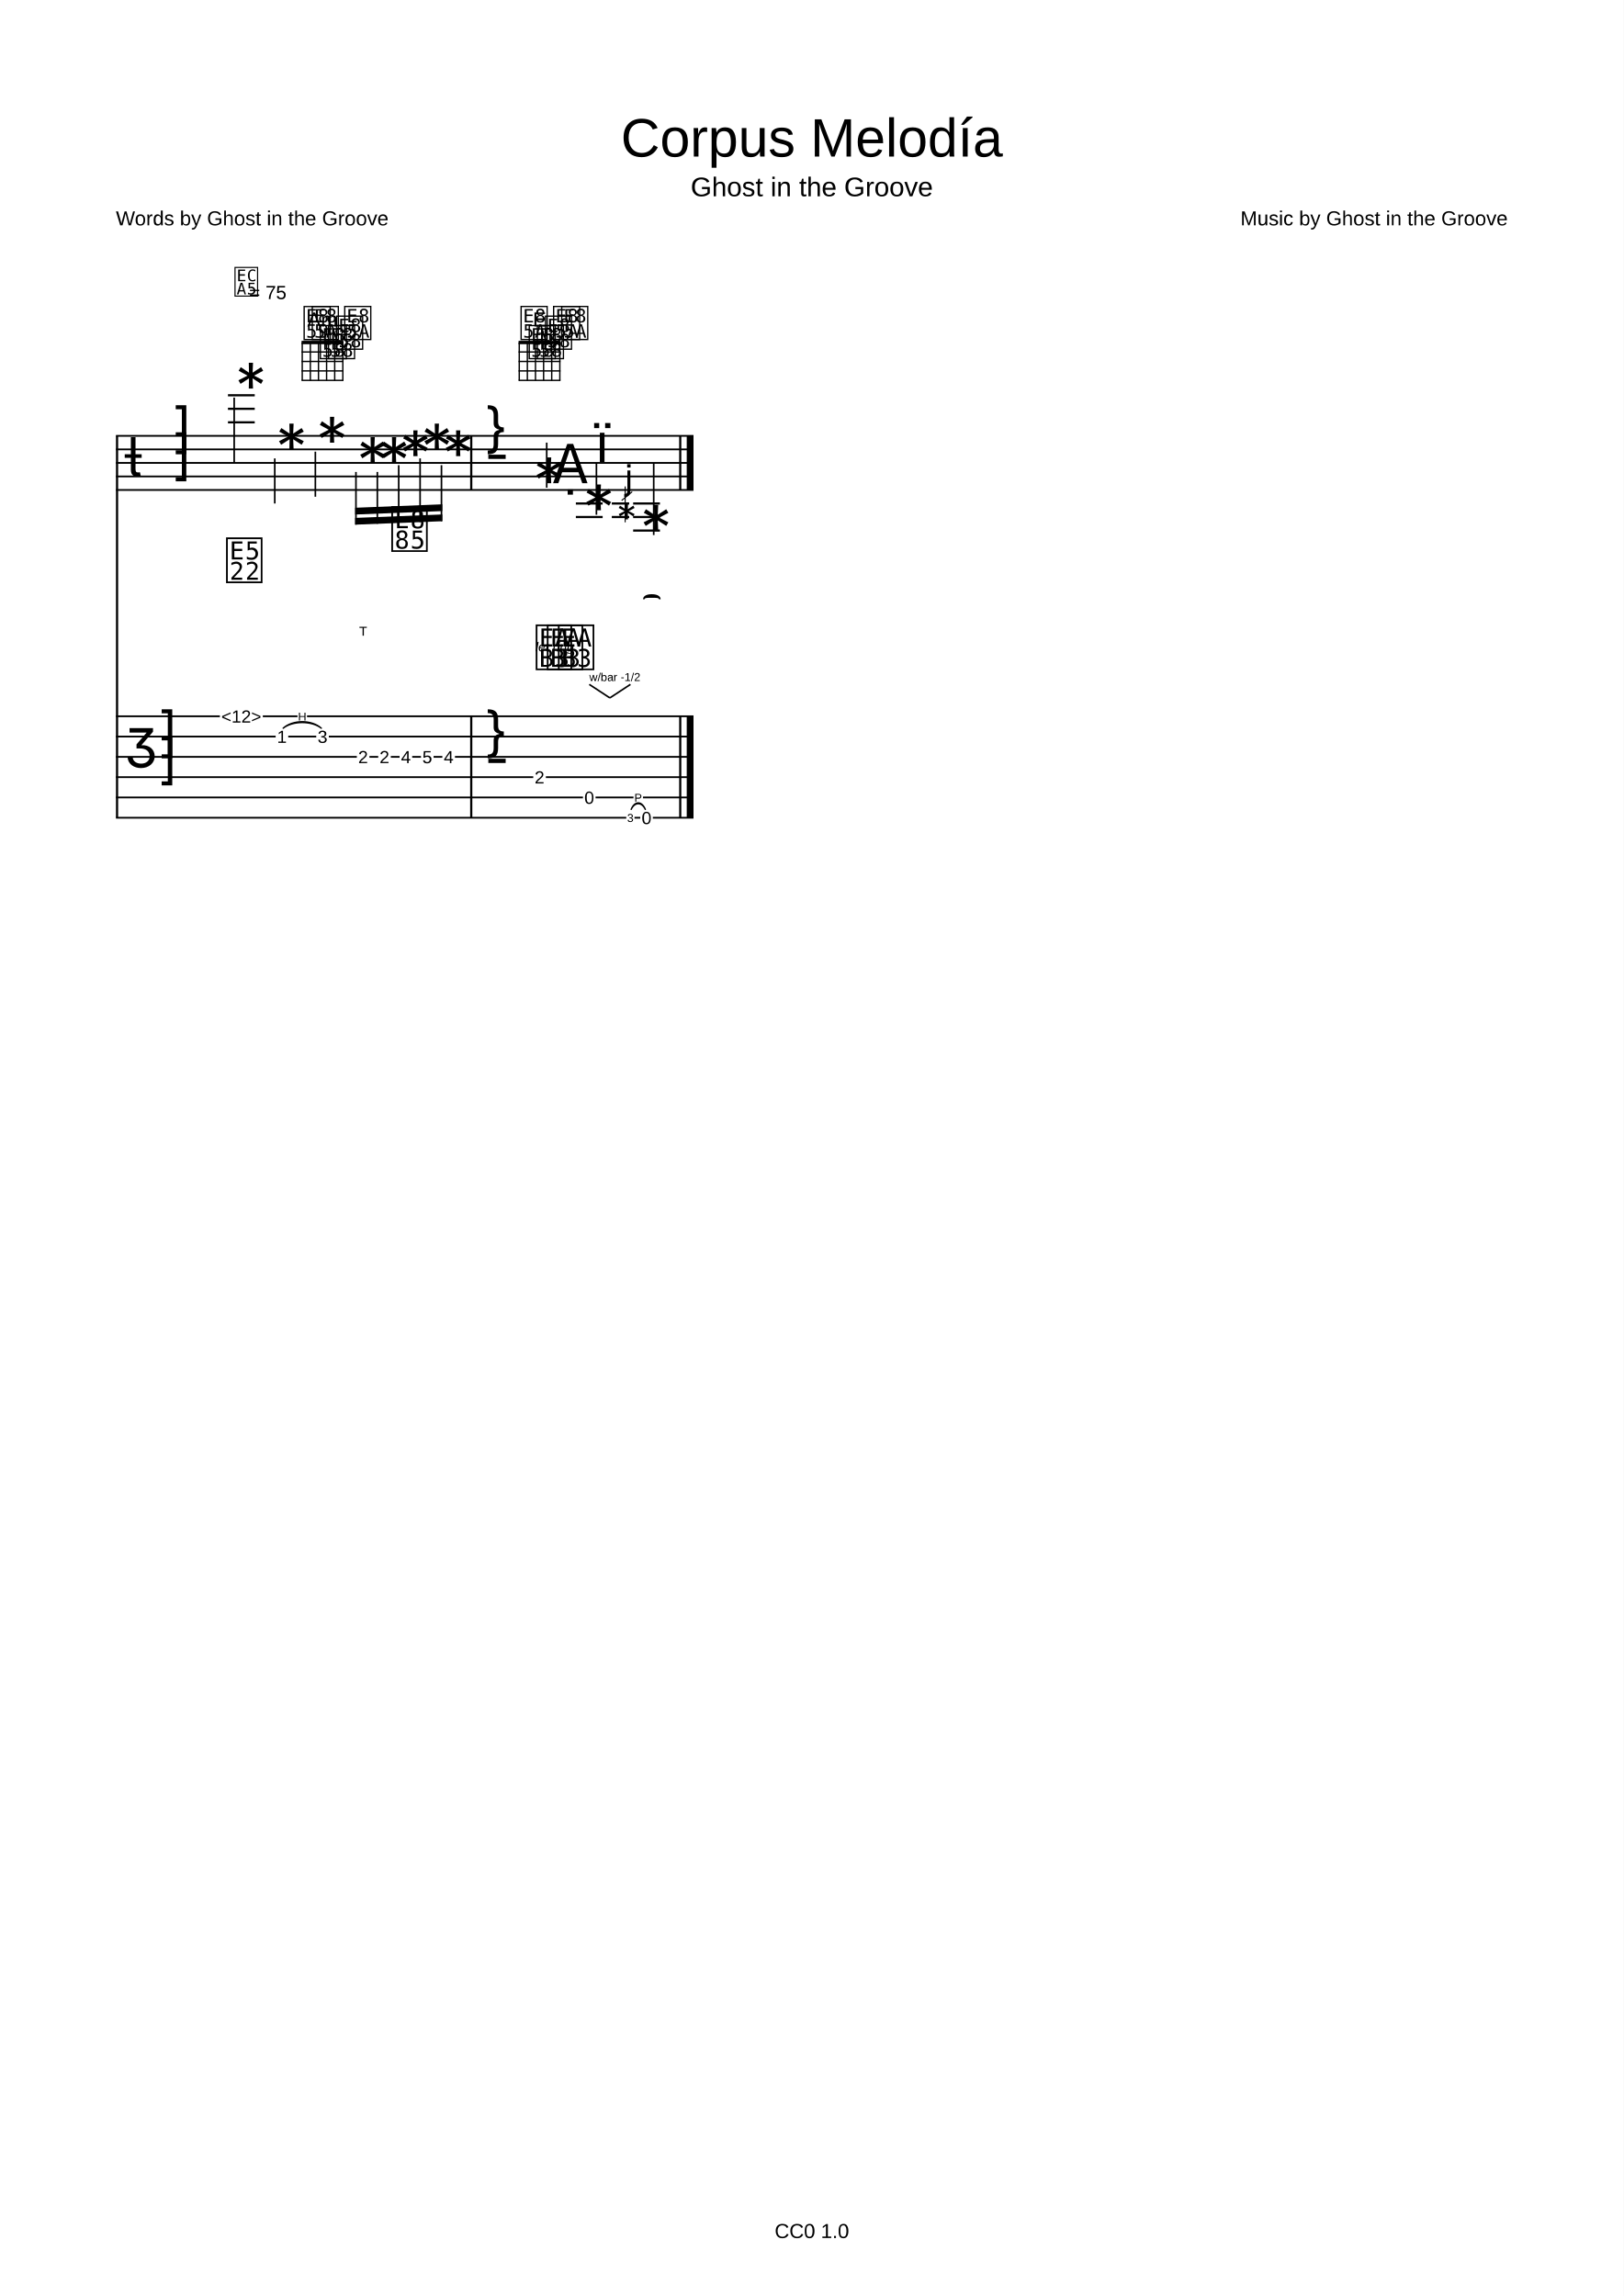
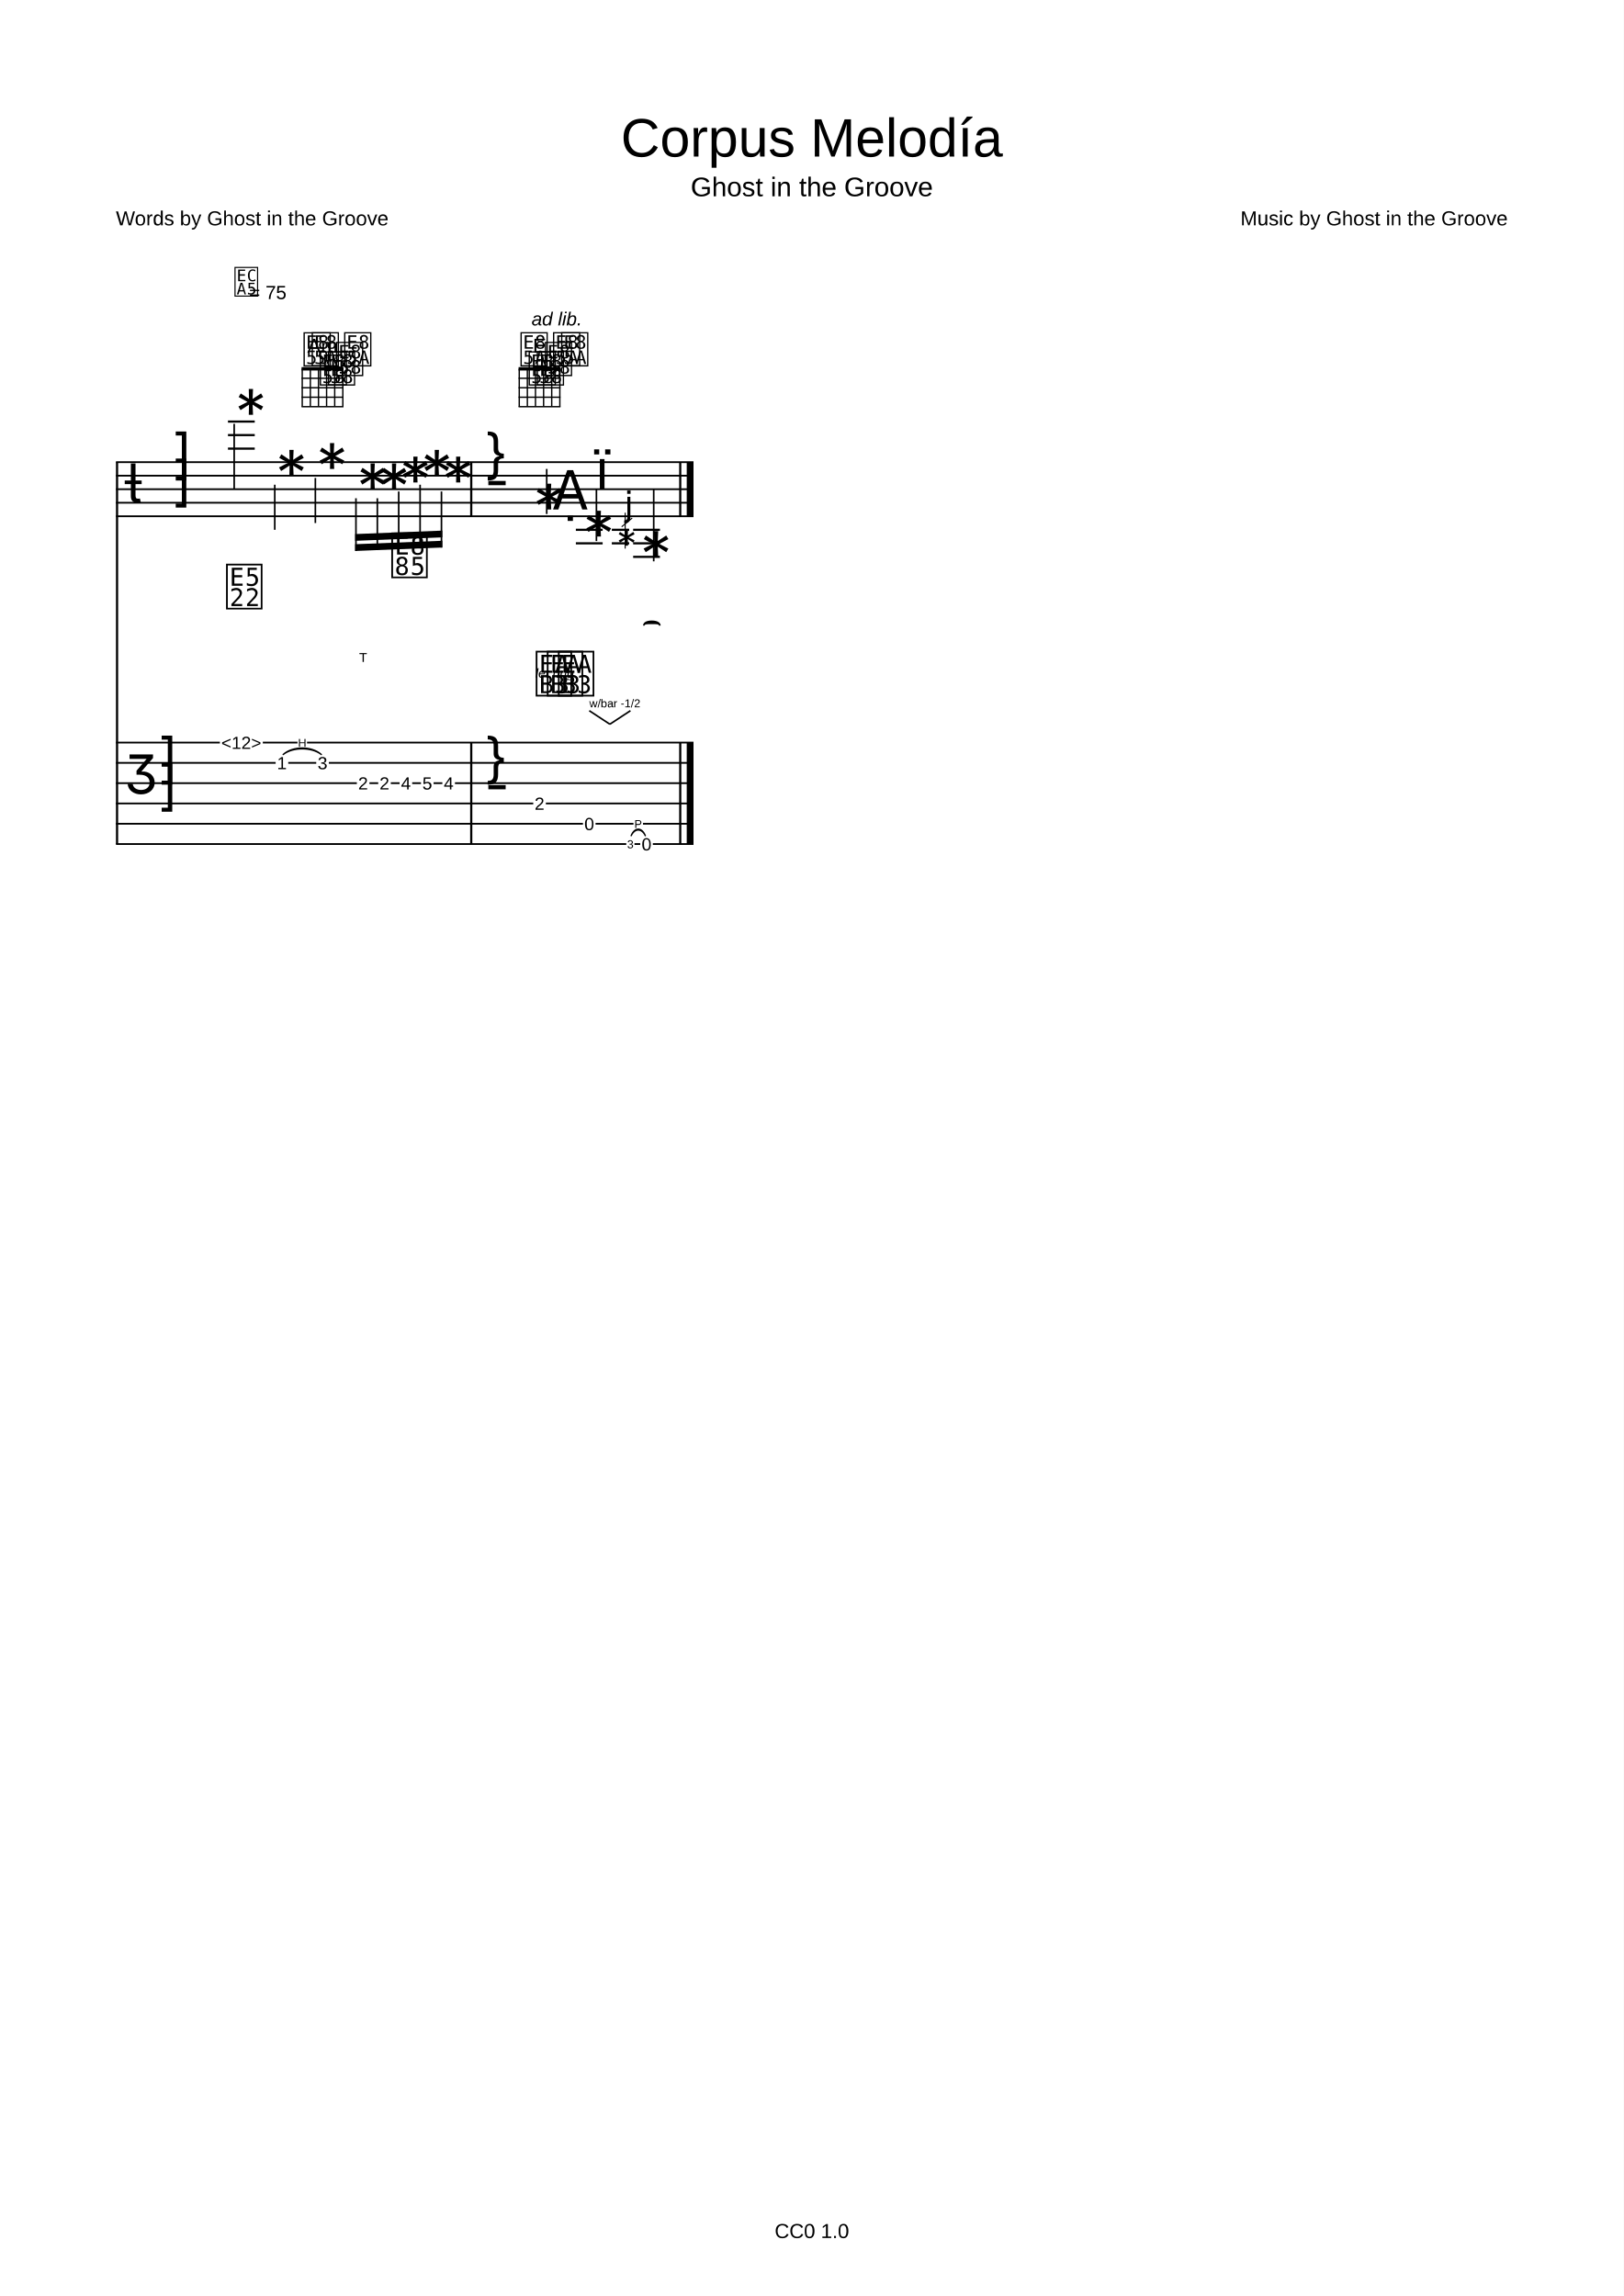
<svg xmlns="http://www.w3.org/2000/svg" width="1200" height="1697.143" viewBox="0 0 120 169.714">
  <style>@font-face{font-family:"Bravura";src:url("Bravura.otf")}text{font-family:"Bravura";font-size:4px}text.t{font-family:Arial,Helvetica,sans-serif}</style>
  <rect x="0" y="0" width="120" height="169.714" fill="white" />
  <g fill="black" stroke="black">
-     <line class="staffLine" x1="8.571" y1="32.217" x2="51.253" y2="32.217" stroke-width="0.13" />
-     <line class="staffLine" x1="8.571" y1="33.217" x2="51.253" y2="33.217" stroke-width="0.13" />
-     <line class="staffLine" x1="8.571" y1="34.217" x2="51.253" y2="34.217" stroke-width="0.13" />
-     <line class="staffLine" x1="8.571" y1="35.217" x2="51.253" y2="35.217" stroke-width="0.13" />
-     <line class="staffLine" x1="8.571" y1="36.217" x2="51.253" y2="36.217" stroke-width="0.13" />
-     <line class="ledgerLine" x1="16.847" y1="31.217" x2="18.827" y2="31.217" stroke-width="0.16" />
-     <line class="ledgerLine" x1="16.847" y1="30.217" x2="18.827" y2="30.217" stroke-width="0.16" />
-     <line class="ledgerLine" x1="16.847" y1="29.217" x2="18.827" y2="29.217" stroke-width="0.16" />
-     <line class="stem" x1="17.307" y1="29.385" x2="17.307" y2="34.217" stroke-width="0.12" />
-     <line class="stem" x1="20.307" y1="33.885" x2="20.307" y2="37.217" stroke-width="0.12" />
-     <line class="stem" x1="23.307" y1="33.385" x2="23.307" y2="36.717" stroke-width="0.12" />
-     <line class="stem" x1="26.307" y1="34.885" x2="26.307" y2="38.78" stroke-width="0.12" />
-     <line class="stem" x1="27.887" y1="34.885" x2="27.887" y2="38.717" stroke-width="0.12" />
-     <line class="stem" x1="29.467" y1="34.385" x2="29.467" y2="38.655" stroke-width="0.12" />
-     <line class="stem" x1="31.047" y1="33.885" x2="31.047" y2="38.592" stroke-width="0.12" />
-     <line class="stem" x1="32.627" y1="34.385" x2="32.627" y2="38.53" stroke-width="0.12" />
-     <line class="barline" x1="34.827" y1="32.217" x2="34.827" y2="36.217" stroke-width="0.16" />
-     <line class="stem" x1="40.405" y1="36.049" x2="40.405" y2="32.717" stroke-width="0.12" />
-     <line class="ledgerLine" x1="42.559" y1="37.217" x2="44.539" y2="37.217" stroke-width="0.16" />
-     <line class="ledgerLine" x1="42.559" y1="38.217" x2="44.539" y2="38.217" stroke-width="0.16" />
-     <line class="stem" x1="44.079" y1="38.049" x2="44.079" y2="34.217" stroke-width="0.12" />
-     <line class="ledgerLine" x1="46.793" y1="37.217" x2="48.773" y2="37.217" stroke-width="0.16" />
-     <line class="ledgerLine" x1="46.793" y1="38.217" x2="48.773" y2="38.217" stroke-width="0.16" />
-     <line class="ledgerLine" x1="46.793" y1="39.217" x2="48.773" y2="39.217" stroke-width="0.16" />
-     <line class="stem" x1="48.313" y1="39.549" x2="48.313" y2="34.217" stroke-width="0.12" />
-     <line class="ledgerLine" x1="45.215" y1="37.217" x2="46.502" y2="37.217" stroke-width="0.16" />
-     <line class="ledgerLine" x1="45.215" y1="38.217" x2="46.502" y2="38.217" stroke-width="0.16" />
-     <line class="stem" x1="46.203" y1="38.608" x2="46.203" y2="35.955" stroke-width="0.078" />
-     <line class="flag" x1="45.943" y1="36.995" x2="46.723" y2="36.345" stroke-width="0.078" />
-     <line class="barline" x1="50.273" y1="32.217" x2="50.273" y2="36.217" stroke-width="0.16" />
-     <line class="barline" x1="51.003" y1="32.217" x2="51.003" y2="36.217" stroke-width="0.5" />
-     <line class="chord" x1="25.337" y1="25.317" x2="25.337" y2="28.117" stroke-width="0.1" />
-     <line class="chord" x1="24.737" y1="25.317" x2="24.737" y2="28.117" stroke-width="0.1" />
-     <line class="chord" x1="24.137" y1="25.317" x2="24.137" y2="28.117" stroke-width="0.1" />
-     <line class="chord" x1="23.537" y1="25.317" x2="23.537" y2="28.117" stroke-width="0.1" />
-     <line class="chord" x1="22.937" y1="25.317" x2="22.937" y2="28.117" stroke-width="0.1" />
-     <line class="chord" x1="22.337" y1="25.317" x2="22.337" y2="28.117" stroke-width="0.1" />
-     <line class="chord" x1="22.287" y1="25.317" x2="25.387" y2="25.317" stroke-width="0.25" />
-     <line class="chord" x1="22.287" y1="26.017" x2="25.387" y2="26.017" stroke-width="0.1" />
-     <line class="chord" x1="22.287" y1="26.717" x2="25.387" y2="26.717" stroke-width="0.1" />
-     <line class="chord" x1="22.287" y1="27.417" x2="25.387" y2="27.417" stroke-width="0.1" />
-     <line class="chord" x1="22.287" y1="28.117" x2="25.387" y2="28.117" stroke-width="0.1" />
-     <line class="chord" x1="41.375" y1="25.317" x2="41.375" y2="28.117" stroke-width="0.1" />
-     <line class="chord" x1="40.775" y1="25.317" x2="40.775" y2="28.117" stroke-width="0.1" />
-     <line class="chord" x1="40.175" y1="25.317" x2="40.175" y2="28.117" stroke-width="0.1" />
-     <line class="chord" x1="39.575" y1="25.317" x2="39.575" y2="28.117" stroke-width="0.1" />
-     <line class="chord" x1="38.975" y1="25.317" x2="38.975" y2="28.117" stroke-width="0.1" />
-     <line class="chord" x1="38.375" y1="25.317" x2="38.375" y2="28.117" stroke-width="0.1" />
-     <line class="chord" x1="38.325" y1="25.317" x2="41.425" y2="25.317" stroke-width="0.25" />
-     <line class="chord" x1="38.325" y1="26.017" x2="41.425" y2="26.017" stroke-width="0.1" />
-     <line class="chord" x1="38.325" y1="26.717" x2="41.425" y2="26.717" stroke-width="0.1" />
-     <line class="chord" x1="38.325" y1="27.417" x2="41.425" y2="27.417" stroke-width="0.1" />
-     <line class="chord" x1="38.325" y1="28.117" x2="41.425" y2="28.117" stroke-width="0.1" />
-     <line class="staffLine" x1="8.571" y1="52.945" x2="51.253" y2="52.945" stroke-width="0.13" />
-     <line class="staffLine" x1="8.571" y1="54.445" x2="51.253" y2="54.445" stroke-width="0.13" />
-     <line class="staffLine" x1="8.571" y1="55.945" x2="51.253" y2="55.945" stroke-width="0.13" />
-     <line class="staffLine" x1="8.571" y1="57.445" x2="51.253" y2="57.445" stroke-width="0.13" />
-     <line class="staffLine" x1="8.571" y1="58.945" x2="51.253" y2="58.945" stroke-width="0.13" />
-     <line class="staffLine" x1="8.571" y1="60.445" x2="51.253" y2="60.445" stroke-width="0.13" />
-     <line class="barline" x1="34.827" y1="52.945" x2="34.827" y2="60.445" stroke-width="0.16" />
-     <line class="barline" x1="50.273" y1="52.945" x2="50.273" y2="60.445" stroke-width="0.16" />
-     <line class="barline" x1="51.003" y1="52.945" x2="51.003" y2="60.445" stroke-width="0.5" />
-     <line class="bend" x1="43.549" y1="50.588" x2="45.071" y2="51.588" stroke-width="0.12" />
-     <line class="bend" x1="45.071" y1="51.588" x2="46.593" y2="50.588" stroke-width="0.12" />
-     <line class="barline" x1="8.651" y1="32.217" x2="8.651" y2="60.445" stroke-width="0.16" />
-     <polygon class="beam" stroke="none" points="26.247,38.282 32.687,38.027 32.687,38.527 26.247,38.782" />
-     <polygon class="beam" stroke="none" points="26.247,37.532 32.687,37.277 32.687,37.777 26.247,38.032" />
-     <text class="clef" x="9.171" y="35.217" stroke="none"></text>
-     <text class="timeSignature" x="12.755" y="33.217" stroke="none"></text>
-     <text class="timeSignature" x="12.755" y="35.217" stroke="none"></text>
-     <text class="notehead" x="17.247" y="29.217" stroke="none"></text>
-     <text class="notehead" x="20.247" y="33.717" stroke="none"></text>
-     <text class="notehead" x="23.247" y="33.217" stroke="none"></text>
-     <text class="notehead" x="26.247" y="34.717" stroke="none"></text>
-     <text class="notehead" x="27.827" y="34.717" stroke="none"></text>
-     <text class="notehead" x="29.407" y="34.217" stroke="none"></text>
-     <text class="notehead" x="30.987" y="33.717" stroke="none"></text>
-     <text class="notehead" x="32.567" y="34.217" stroke="none"></text>
-     <text class="tuplet" x="28.793" y="40.547" stroke="none"></text>
-     <text class="timeSignature" x="35.811" y="33.217" stroke="none"></text>
-     <text class="timeSignature" x="35.807" y="35.217" stroke="none"></text>
-     <text class="notehead" x="39.285" y="36.217" stroke="none"></text>
-     <text class="dot" x="40.765" y="35.717" stroke="none"></text>
-     <text class="notehead" x="42.959" y="38.217" stroke="none"></text>
-     <text class="flag" x="44.019" y="34.177" stroke="none"></text>
-     <text class="notehead" x="47.193" y="39.717" stroke="none"></text>
-     <text class="notehead" x="45.475" y="38.717" style="font-size:2.6px" stroke="none"></text>
-     <text class="flag" x="46.164" y="36.199" style="font-size:2.6px" stroke="none"></text>
-     <text class="chord" x="25.336" y="24.954" style="font-size:3px" stroke="none"></text>
-     <text class="chord" x="24.736" y="25.669" style="font-size:3px" stroke="none"></text>
-     <text class="chord" x="24.136" y="26.369" style="font-size:3px" stroke="none"></text>
-     <text class="chord" x="23.536" y="26.369" style="font-size:3px" stroke="none"></text>
-     <text class="chord" x="22.936" y="24.954" style="font-size:3px" stroke="none"></text>
-     <text class="chord" x="22.336" y="24.957" style="font-size:3px" stroke="none"></text>
-     <text class="chord" x="41.373" y="24.954" style="font-size:3px" stroke="none"></text>
-     <text class="chord" x="40.773" y="24.954" style="font-size:3px" stroke="none"></text>
-     <text class="chord" x="40.173" y="25.669" style="font-size:3px" stroke="none"></text>
-     <text class="chord" x="39.573" y="26.369" style="font-size:3px" stroke="none"></text>
-     <text class="chord" x="38.973" y="26.369" style="font-size:3px" stroke="none"></text>
-     <text class="chord" x="38.373" y="24.954" style="font-size:3px" stroke="none"></text>
-     <text class="dynamic" x="16.581" y="42.855" stroke="none"></text>
-     <text class="clef" x="9.183" y="56.727" stroke="none"></text>
-     <text class="timeSignature" x="11.715" y="55.695" stroke="none"></text>
-     <text class="timeSignature" x="11.715" y="57.695" stroke="none"></text>
-     <text class="timeSignature" x="35.811" y="55.695" stroke="none"></text>
-     <text class="timeSignature" x="35.807" y="57.695" stroke="none"></text>
-     <text class="vibrato" x="39.465" y="49.288" stroke="none"></text>
-     <text class="vibrato" x="40.285" y="49.288" stroke="none"></text>
-     <text class="vibrato" x="41.105" y="49.288" stroke="none"></text>
-     <text class="technique" x="47.464" y="45.938" style="font-size:2.8px" stroke="none"></text>
+     <line class="staffLine" x1="8.571" y1="34.161" x2="51.253" y2="34.161" stroke-width="0.13" />
+     <line class="staffLine" x1="8.571" y1="35.161" x2="51.253" y2="35.161" stroke-width="0.13" />
+     <line class="staffLine" x1="8.571" y1="36.161" x2="51.253" y2="36.161" stroke-width="0.13" />
+     <line class="staffLine" x1="8.571" y1="37.161" x2="51.253" y2="37.161" stroke-width="0.13" />
+     <line class="staffLine" x1="8.571" y1="38.161" x2="51.253" y2="38.161" stroke-width="0.13" />
+     <line class="ledgerLine" x1="16.847" y1="33.161" x2="18.827" y2="33.161" stroke-width="0.16" />
+     <line class="ledgerLine" x1="16.847" y1="32.161" x2="18.827" y2="32.161" stroke-width="0.16" />
+     <line class="ledgerLine" x1="16.847" y1="31.161" x2="18.827" y2="31.161" stroke-width="0.16" />
+     <line class="stem" x1="17.307" y1="31.329" x2="17.307" y2="36.161" stroke-width="0.12" />
+     <line class="stem" x1="20.307" y1="35.829" x2="20.307" y2="39.161" stroke-width="0.12" />
+     <line class="stem" x1="23.307" y1="35.329" x2="23.307" y2="38.661" stroke-width="0.12" />
+     <line class="stem" x1="26.307" y1="36.829" x2="26.307" y2="40.724" stroke-width="0.12" />
+     <line class="stem" x1="27.887" y1="36.829" x2="27.887" y2="40.661" stroke-width="0.12" />
+     <line class="stem" x1="29.467" y1="36.329" x2="29.467" y2="40.599" stroke-width="0.12" />
+     <line class="stem" x1="31.047" y1="35.829" x2="31.047" y2="40.536" stroke-width="0.12" />
+     <line class="stem" x1="32.627" y1="36.329" x2="32.627" y2="40.474" stroke-width="0.12" />
+     <line class="barline" x1="34.827" y1="34.161" x2="34.827" y2="38.161" stroke-width="0.16" />
+     <line class="stem" x1="40.405" y1="37.993" x2="40.405" y2="34.661" stroke-width="0.12" />
+     <line class="ledgerLine" x1="42.559" y1="39.161" x2="44.539" y2="39.161" stroke-width="0.16" />
+     <line class="ledgerLine" x1="42.559" y1="40.161" x2="44.539" y2="40.161" stroke-width="0.16" />
+     <line class="stem" x1="44.079" y1="39.993" x2="44.079" y2="36.161" stroke-width="0.12" />
+     <line class="ledgerLine" x1="46.793" y1="39.161" x2="48.773" y2="39.161" stroke-width="0.16" />
+     <line class="ledgerLine" x1="46.793" y1="40.161" x2="48.773" y2="40.161" stroke-width="0.16" />
+     <line class="ledgerLine" x1="46.793" y1="41.161" x2="48.773" y2="41.161" stroke-width="0.16" />
+     <line class="stem" x1="48.313" y1="41.493" x2="48.313" y2="36.161" stroke-width="0.12" />
+     <line class="ledgerLine" x1="45.215" y1="39.161" x2="46.502" y2="39.161" stroke-width="0.16" />
+     <line class="ledgerLine" x1="45.215" y1="40.161" x2="46.502" y2="40.161" stroke-width="0.16" />
+     <line class="stem" x1="46.203" y1="40.552" x2="46.203" y2="37.899" stroke-width="0.078" />
+     <line class="flag" x1="45.943" y1="38.939" x2="46.723" y2="38.289" stroke-width="0.078" />
+     <line class="barline" x1="50.273" y1="34.161" x2="50.273" y2="38.161" stroke-width="0.16" />
+     <line class="barline" x1="51.003" y1="34.161" x2="51.003" y2="38.161" stroke-width="0.5" />
+     <line class="chord" x1="25.337" y1="27.261" x2="25.337" y2="30.061" stroke-width="0.1" />
+     <line class="chord" x1="24.737" y1="27.261" x2="24.737" y2="30.061" stroke-width="0.1" />
+     <line class="chord" x1="24.137" y1="27.261" x2="24.137" y2="30.061" stroke-width="0.1" />
+     <line class="chord" x1="23.537" y1="27.261" x2="23.537" y2="30.061" stroke-width="0.1" />
+     <line class="chord" x1="22.937" y1="27.261" x2="22.937" y2="30.061" stroke-width="0.1" />
+     <line class="chord" x1="22.337" y1="27.261" x2="22.337" y2="30.061" stroke-width="0.1" />
+     <line class="chord" x1="22.287" y1="27.261" x2="25.387" y2="27.261" stroke-width="0.25" />
+     <line class="chord" x1="22.287" y1="27.961" x2="25.387" y2="27.961" stroke-width="0.1" />
+     <line class="chord" x1="22.287" y1="28.661" x2="25.387" y2="28.661" stroke-width="0.1" />
+     <line class="chord" x1="22.287" y1="29.361" x2="25.387" y2="29.361" stroke-width="0.1" />
+     <line class="chord" x1="22.287" y1="30.061" x2="25.387" y2="30.061" stroke-width="0.1" />
+     <line class="chord" x1="41.375" y1="27.261" x2="41.375" y2="30.061" stroke-width="0.1" />
+     <line class="chord" x1="40.775" y1="27.261" x2="40.775" y2="30.061" stroke-width="0.1" />
+     <line class="chord" x1="40.175" y1="27.261" x2="40.175" y2="30.061" stroke-width="0.1" />
+     <line class="chord" x1="39.575" y1="27.261" x2="39.575" y2="30.061" stroke-width="0.1" />
+     <line class="chord" x1="38.975" y1="27.261" x2="38.975" y2="30.061" stroke-width="0.1" />
+     <line class="chord" x1="38.375" y1="27.261" x2="38.375" y2="30.061" stroke-width="0.1" />
+     <line class="chord" x1="38.325" y1="27.261" x2="41.425" y2="27.261" stroke-width="0.25" />
+     <line class="chord" x1="38.325" y1="27.961" x2="41.425" y2="27.961" stroke-width="0.1" />
+     <line class="chord" x1="38.325" y1="28.661" x2="41.425" y2="28.661" stroke-width="0.1" />
+     <line class="chord" x1="38.325" y1="29.361" x2="41.425" y2="29.361" stroke-width="0.1" />
+     <line class="chord" x1="38.325" y1="30.061" x2="41.425" y2="30.061" stroke-width="0.1" />
+     <line class="staffLine" x1="8.571" y1="54.889" x2="51.253" y2="54.889" stroke-width="0.13" />
+     <line class="staffLine" x1="8.571" y1="56.389" x2="51.253" y2="56.389" stroke-width="0.13" />
+     <line class="staffLine" x1="8.571" y1="57.889" x2="51.253" y2="57.889" stroke-width="0.13" />
+     <line class="staffLine" x1="8.571" y1="59.389" x2="51.253" y2="59.389" stroke-width="0.13" />
+     <line class="staffLine" x1="8.571" y1="60.889" x2="51.253" y2="60.889" stroke-width="0.13" />
+     <line class="staffLine" x1="8.571" y1="62.389" x2="51.253" y2="62.389" stroke-width="0.13" />
+     <line class="barline" x1="34.827" y1="54.889" x2="34.827" y2="62.389" stroke-width="0.16" />
+     <line class="barline" x1="50.273" y1="54.889" x2="50.273" y2="62.389" stroke-width="0.16" />
+     <line class="barline" x1="51.003" y1="54.889" x2="51.003" y2="62.389" stroke-width="0.5" />
+     <line class="bend" x1="43.549" y1="52.532" x2="45.071" y2="53.532" stroke-width="0.12" />
+     <line class="bend" x1="45.071" y1="53.532" x2="46.593" y2="52.532" stroke-width="0.12" />
+     <line class="barline" x1="8.651" y1="34.161" x2="8.651" y2="62.389" stroke-width="0.16" />
+     <polygon class="beam" stroke="none" points="26.247,40.226 32.687,39.971 32.687,40.471 26.247,40.726" />
+     <polygon class="beam" stroke="none" points="26.247,39.476 32.687,39.221 32.687,39.721 26.247,39.976" />
+     <text class="clef" x="9.171" y="37.161" stroke="none"></text>
+     <text class="timeSignature" x="12.755" y="35.161" stroke="none"></text>
+     <text class="timeSignature" x="12.755" y="37.161" stroke="none"></text>
+     <text class="notehead" x="17.247" y="31.161" stroke="none"></text>
+     <text class="notehead" x="20.247" y="35.661" stroke="none"></text>
+     <text class="notehead" x="23.247" y="35.161" stroke="none"></text>
+     <text class="notehead" x="26.247" y="36.661" stroke="none"></text>
+     <text class="notehead" x="27.827" y="36.661" stroke="none"></text>
+     <text class="notehead" x="29.407" y="36.161" stroke="none"></text>
+     <text class="notehead" x="30.987" y="35.661" stroke="none"></text>
+     <text class="notehead" x="32.567" y="36.161" stroke="none"></text>
+     <text class="tuplet" x="28.793" y="42.491" stroke="none"></text>
+     <text class="timeSignature" x="35.811" y="35.161" stroke="none"></text>
+     <text class="timeSignature" x="35.807" y="37.161" stroke="none"></text>
+     <text class="notehead" x="39.285" y="38.161" stroke="none"></text>
+     <text class="dot" x="40.765" y="37.661" stroke="none"></text>
+     <text class="notehead" x="42.959" y="40.161" stroke="none"></text>
+     <text class="flag" x="44.019" y="36.121" stroke="none"></text>
+     <text class="notehead" x="47.193" y="41.661" stroke="none"></text>
+     <text class="notehead" x="45.475" y="40.661" style="font-size:2.6px" stroke="none"></text>
+     <text class="flag" x="46.164" y="38.143" style="font-size:2.6px" stroke="none"></text>
+     <text class="chord" x="25.336" y="26.898" style="font-size:3px" stroke="none"></text>
+     <text class="chord" x="24.736" y="27.613" style="font-size:3px" stroke="none"></text>
+     <text class="chord" x="24.136" y="28.313" style="font-size:3px" stroke="none"></text>
+     <text class="chord" x="23.536" y="28.313" style="font-size:3px" stroke="none"></text>
+     <text class="chord" x="22.936" y="26.898" style="font-size:3px" stroke="none"></text>
+     <text class="chord" x="22.336" y="26.901" style="font-size:3px" stroke="none"></text>
+     <text class="chord" x="41.373" y="26.898" style="font-size:3px" stroke="none"></text>
+     <text class="chord" x="40.773" y="26.898" style="font-size:3px" stroke="none"></text>
+     <text class="chord" x="40.173" y="27.613" style="font-size:3px" stroke="none"></text>
+     <text class="chord" x="39.573" y="28.313" style="font-size:3px" stroke="none"></text>
+     <text class="chord" x="38.973" y="28.313" style="font-size:3px" stroke="none"></text>
+     <text class="chord" x="38.373" y="26.898" style="font-size:3px" stroke="none"></text>
+     <text class="dynamic" x="16.581" y="44.799" stroke="none"></text>
+     <text class="clef" x="9.183" y="58.671" stroke="none"></text>
+     <text class="timeSignature" x="11.715" y="57.639" stroke="none"></text>
+     <text class="timeSignature" x="11.715" y="59.639" stroke="none"></text>
+     <text class="timeSignature" x="35.811" y="57.639" stroke="none"></text>
+     <text class="timeSignature" x="35.807" y="59.639" stroke="none"></text>
+     <text class="vibrato" x="39.465" y="51.232" stroke="none"></text>
+     <text class="vibrato" x="40.285" y="51.232" stroke="none"></text>
+     <text class="vibrato" x="41.105" y="51.232" stroke="none"></text>
+     <text class="technique" x="47.464" y="47.882" style="font-size:2.8px" stroke="none"></text>
    <text class="tempo" x="17.247" y="21.76" style="font-size:2.6px" stroke="none"></text>
    <text class="t credit" x="60" y="11.571" style="font-size:4px" text-anchor="middle" stroke="none">Corpus Melodía</text>
    <text class="t credit" x="60" y="14.511" style="font-size:2px" text-anchor="middle" stroke="none">Ghost in the Groove</text>
    <text class="t credit" x="8.571" y="16.656" style="font-size:1.5px" text-anchor="start" stroke="none">Words by Ghost in the Groove</text>
    <text class="t credit" x="111.429" y="16.656" style="font-size:1.5px" text-anchor="end" stroke="none">Music by Ghost in the Groove</text>
-     <text class="t chord" x="23.837" y="24.129" style="font-size:1.5px" text-anchor="middle" stroke="none">Am</text>
-     <text class="t chord" x="39.875" y="24.129" style="font-size:1.5px" text-anchor="middle" stroke="none">E</text>
-     <rect class="knockout" x="16.251" y="52.373" width="3.172" height="1.144" fill="white" stroke="none" />
-     <text class="t fretNumber" x="17.837" y="53.413" style="font-size:1.3px" text-anchor="middle" stroke="none">&lt;12&gt;</text>
-     <rect class="knockout" x="20.372" y="53.873" width="0.931" height="1.144" fill="white" stroke="none" />
-     <text class="t fretNumber" x="20.837" y="54.913" style="font-size:1.3px" text-anchor="middle" stroke="none">1</text>
-     <rect class="knockout" x="23.372" y="53.873" width="0.931" height="1.144" fill="white" stroke="none" />
-     <text class="t fretNumber" x="23.837" y="54.913" style="font-size:1.3px" text-anchor="middle" stroke="none">3</text>
-     <rect class="knockout" x="21.986" y="52.577" width="0.703" height="0.748" fill="white" stroke="none" />
-     <text class="t technique" x="22.337" y="53.257" style="font-size:0.85px" text-anchor="middle" stroke="none">H</text>
-     <rect class="knockout" x="26.372" y="55.373" width="0.931" height="1.144" fill="white" stroke="none" />
-     <text class="t fretNumber" x="26.837" y="56.413" style="font-size:1.3px" text-anchor="middle" stroke="none">2</text>
-     <rect class="knockout" x="27.952" y="55.373" width="0.931" height="1.144" fill="white" stroke="none" />
-     <text class="t fretNumber" x="28.417" y="56.413" style="font-size:1.3px" text-anchor="middle" stroke="none">2</text>
-     <rect class="knockout" x="29.532" y="55.373" width="0.931" height="1.144" fill="white" stroke="none" />
-     <text class="t fretNumber" x="29.997" y="56.413" style="font-size:1.3px" text-anchor="middle" stroke="none">4</text>
-     <rect class="knockout" x="31.112" y="55.373" width="0.931" height="1.144" fill="white" stroke="none" />
-     <text class="t fretNumber" x="31.577" y="56.413" style="font-size:1.3px" text-anchor="middle" stroke="none">5</text>
-     <rect class="knockout" x="32.692" y="55.373" width="0.931" height="1.144" fill="white" stroke="none" />
-     <text class="t fretNumber" x="33.157" y="56.413" style="font-size:1.3px" text-anchor="middle" stroke="none">4</text>
-     <rect class="knockout" x="39.41" y="56.873" width="0.931" height="1.144" fill="white" stroke="none" />
-     <text class="t fretNumber" x="39.875" y="57.913" style="font-size:1.3px" text-anchor="middle" stroke="none">2</text>
-     <rect class="knockout" x="43.084" y="58.373" width="0.931" height="1.144" fill="white" stroke="none" />
-     <text class="t fretNumber" x="43.549" y="59.413" style="font-size:1.3px" text-anchor="middle" stroke="none">0</text>
-     <rect class="knockout" x="46.286" y="60.074" width="0.605" height="0.744" fill="white" stroke="none" />
-     <text class="t fretNumber" x="46.588" y="60.75" style="font-size:0.845px" text-anchor="middle" stroke="none">3</text>
-     <rect class="knockout" x="47.317" y="59.873" width="0.931" height="1.144" fill="white" stroke="none" />
-     <text class="t fretNumber" x="47.783" y="60.913" style="font-size:1.3px" text-anchor="middle" stroke="none">0</text>
-     <rect class="knockout" x="46.818" y="58.577" width="0.703" height="0.748" fill="white" stroke="none" />
-     <text class="t technique" x="47.17" y="59.257" style="font-size:0.85px" text-anchor="middle" stroke="none">P</text>
-     <text class="t bend" x="43.549" y="50.338" style="font-size:0.85px" text-anchor="start" stroke="none">w/bar -1/2</text>
-     <text class="t technique" x="39.575" y="48.138" style="font-size:0.95px;font-style:italic" text-anchor="start" stroke="none">let ring</text>
-     <text class="t technique" x="26.837" y="46.988" style="font-size:0.95px" text-anchor="middle" stroke="none">T</text>
+     <text class="t chord" x="23.837" y="26.073" style="font-size:1.5px" text-anchor="middle" stroke="none">Am</text>
+     <text class="t chord" x="39.875" y="26.073" style="font-size:1.5px" text-anchor="middle" stroke="none">E</text>
+     <text class="t beatText" x="39.285" y="24.054" style="font-size:1.4px;font-style:italic" text-anchor="start" stroke="none">ad lib.</text>
+     <rect class="knockout" x="16.251" y="54.317" width="3.172" height="1.144" fill="white" stroke="none" />
+     <text class="t fretNumber" x="17.837" y="55.357" style="font-size:1.3px" text-anchor="middle" stroke="none">&lt;12&gt;</text>
+     <rect class="knockout" x="20.372" y="55.817" width="0.931" height="1.144" fill="white" stroke="none" />
+     <text class="t fretNumber" x="20.837" y="56.857" style="font-size:1.3px" text-anchor="middle" stroke="none">1</text>
+     <rect class="knockout" x="23.372" y="55.817" width="0.931" height="1.144" fill="white" stroke="none" />
+     <text class="t fretNumber" x="23.837" y="56.857" style="font-size:1.3px" text-anchor="middle" stroke="none">3</text>
+     <rect class="knockout" x="21.986" y="54.521" width="0.703" height="0.748" fill="white" stroke="none" />
+     <text class="t technique" x="22.337" y="55.201" style="font-size:0.85px" text-anchor="middle" stroke="none">H</text>
+     <rect class="knockout" x="26.372" y="57.317" width="0.931" height="1.144" fill="white" stroke="none" />
+     <text class="t fretNumber" x="26.837" y="58.357" style="font-size:1.3px" text-anchor="middle" stroke="none">2</text>
+     <rect class="knockout" x="27.952" y="57.317" width="0.931" height="1.144" fill="white" stroke="none" />
+     <text class="t fretNumber" x="28.417" y="58.357" style="font-size:1.3px" text-anchor="middle" stroke="none">2</text>
+     <rect class="knockout" x="29.532" y="57.317" width="0.931" height="1.144" fill="white" stroke="none" />
+     <text class="t fretNumber" x="29.997" y="58.357" style="font-size:1.3px" text-anchor="middle" stroke="none">4</text>
+     <rect class="knockout" x="31.112" y="57.317" width="0.931" height="1.144" fill="white" stroke="none" />
+     <text class="t fretNumber" x="31.577" y="58.357" style="font-size:1.3px" text-anchor="middle" stroke="none">5</text>
+     <rect class="knockout" x="32.692" y="57.317" width="0.931" height="1.144" fill="white" stroke="none" />
+     <text class="t fretNumber" x="33.157" y="58.357" style="font-size:1.3px" text-anchor="middle" stroke="none">4</text>
+     <rect class="knockout" x="39.41" y="58.817" width="0.931" height="1.144" fill="white" stroke="none" />
+     <text class="t fretNumber" x="39.875" y="59.857" style="font-size:1.3px" text-anchor="middle" stroke="none">2</text>
+     <rect class="knockout" x="43.084" y="60.317" width="0.931" height="1.144" fill="white" stroke="none" />
+     <text class="t fretNumber" x="43.549" y="61.357" style="font-size:1.3px" text-anchor="middle" stroke="none">0</text>
+     <rect class="knockout" x="46.286" y="62.018" width="0.605" height="0.744" fill="white" stroke="none" />
+     <text class="t fretNumber" x="46.588" y="62.694" style="font-size:0.845px" text-anchor="middle" stroke="none">3</text>
+     <rect class="knockout" x="47.317" y="61.817" width="0.931" height="1.144" fill="white" stroke="none" />
+     <text class="t fretNumber" x="47.783" y="62.857" style="font-size:1.3px" text-anchor="middle" stroke="none">0</text>
+     <rect class="knockout" x="46.818" y="60.521" width="0.703" height="0.748" fill="white" stroke="none" />
+     <text class="t technique" x="47.17" y="61.201" style="font-size:0.85px" text-anchor="middle" stroke="none">P</text>
+     <text class="t bend" x="43.549" y="52.282" style="font-size:0.85px" text-anchor="start" stroke="none">w/bar -1/2</text>
+     <text class="t technique" x="39.575" y="50.082" style="font-size:0.95px;font-style:italic" text-anchor="start" stroke="none">let ring</text>
+     <text class="t technique" x="26.837" y="48.932" style="font-size:0.95px" text-anchor="middle" stroke="none">T</text>
    <text class="t tempo" x="18.411" y="22.11" style="font-size:1.4px" text-anchor="start" stroke="none">= 75</text>
    <text class="t credit" x="60" y="165.429" style="font-size:1.5px" text-anchor="middle" stroke="none">CC0 1.0</text>
-     <path class="slur" stroke-width="0.1" stroke-linejoin="round" d="M20.928,53.827 C21.633,53.187 23.042,53.187 23.747,53.827 C23.042,53.267 21.633,53.267 20.928,53.827Z" />
-     <path class="slur" stroke-width="0.1" stroke-linejoin="round" d="M46.647,59.827 C46.908,59.187 47.431,59.187 47.692,59.827 C47.431,59.267 46.908,59.267 46.647,59.827Z" />
+     <path class="slur" stroke-width="0.1" stroke-linejoin="round" d="M20.928,55.771 C21.633,55.131 23.042,55.131 23.747,55.771 C23.042,55.211 21.633,55.211 20.928,55.771Z" />
+     <path class="slur" stroke-width="0.1" stroke-linejoin="round" d="M46.647,61.771 C46.908,61.131 47.431,61.131 47.692,61.771 C47.431,61.211 46.908,61.211 46.647,61.771Z" />
  </g>
</svg>
